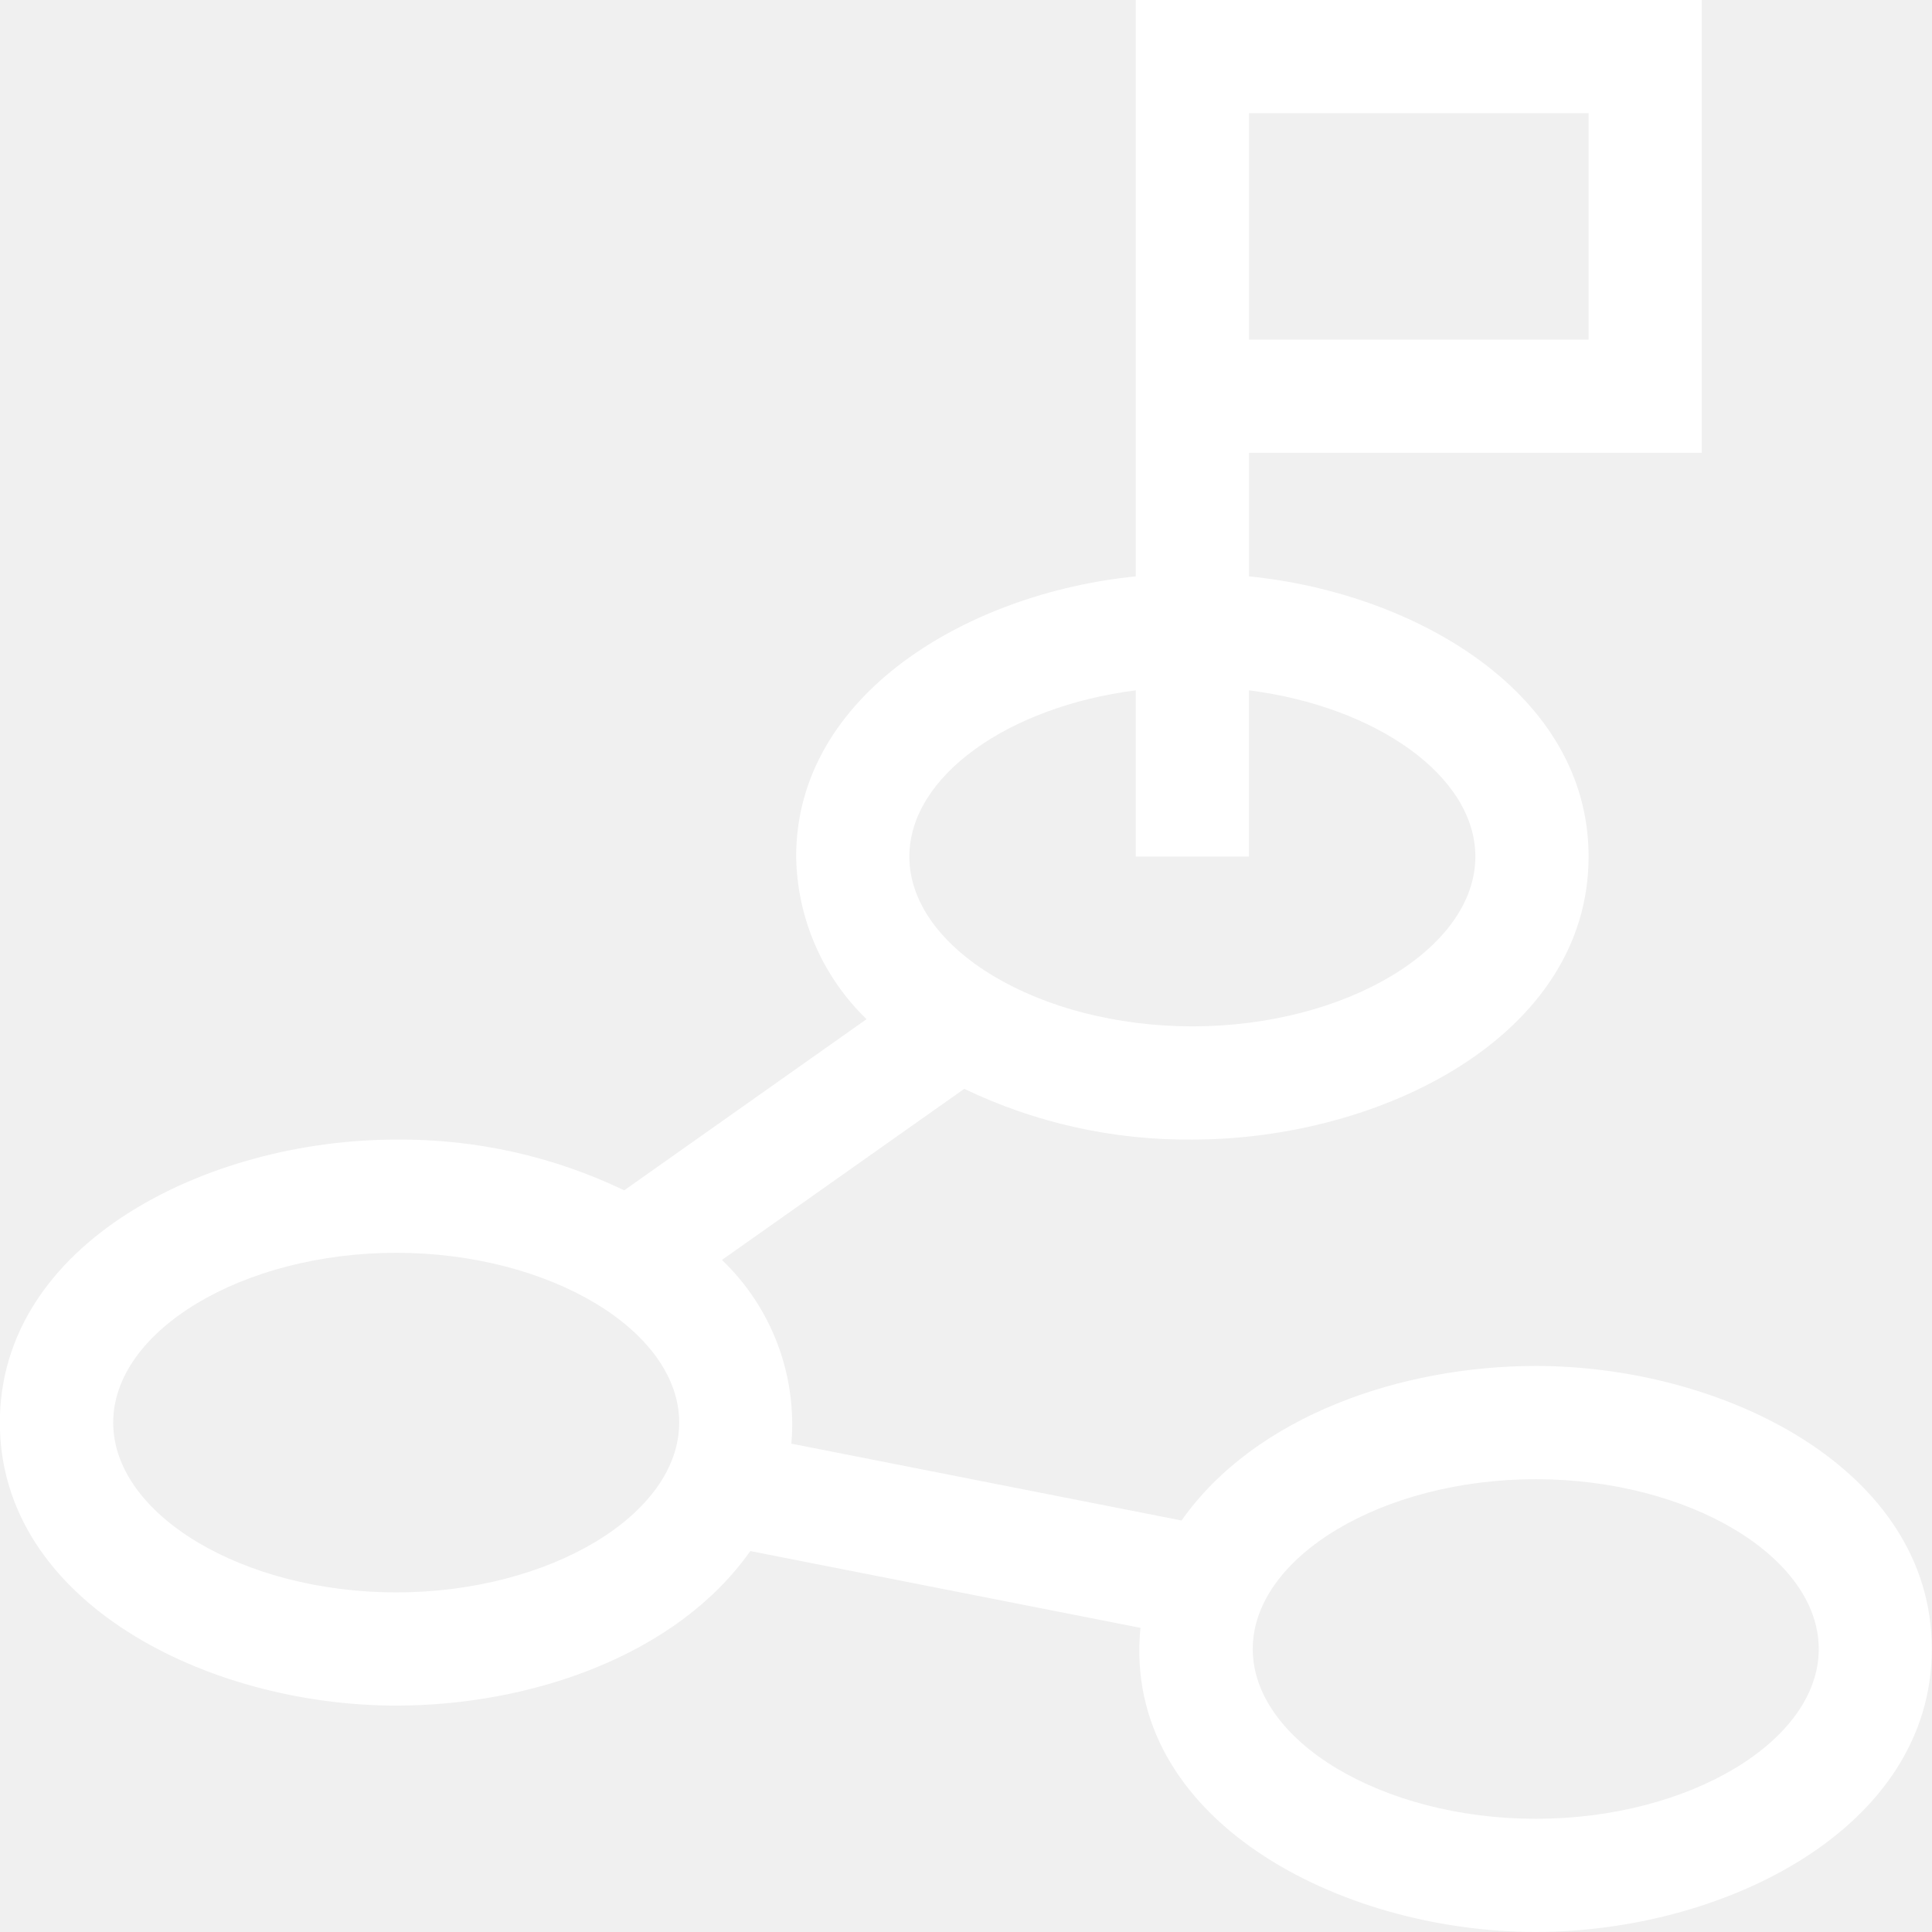
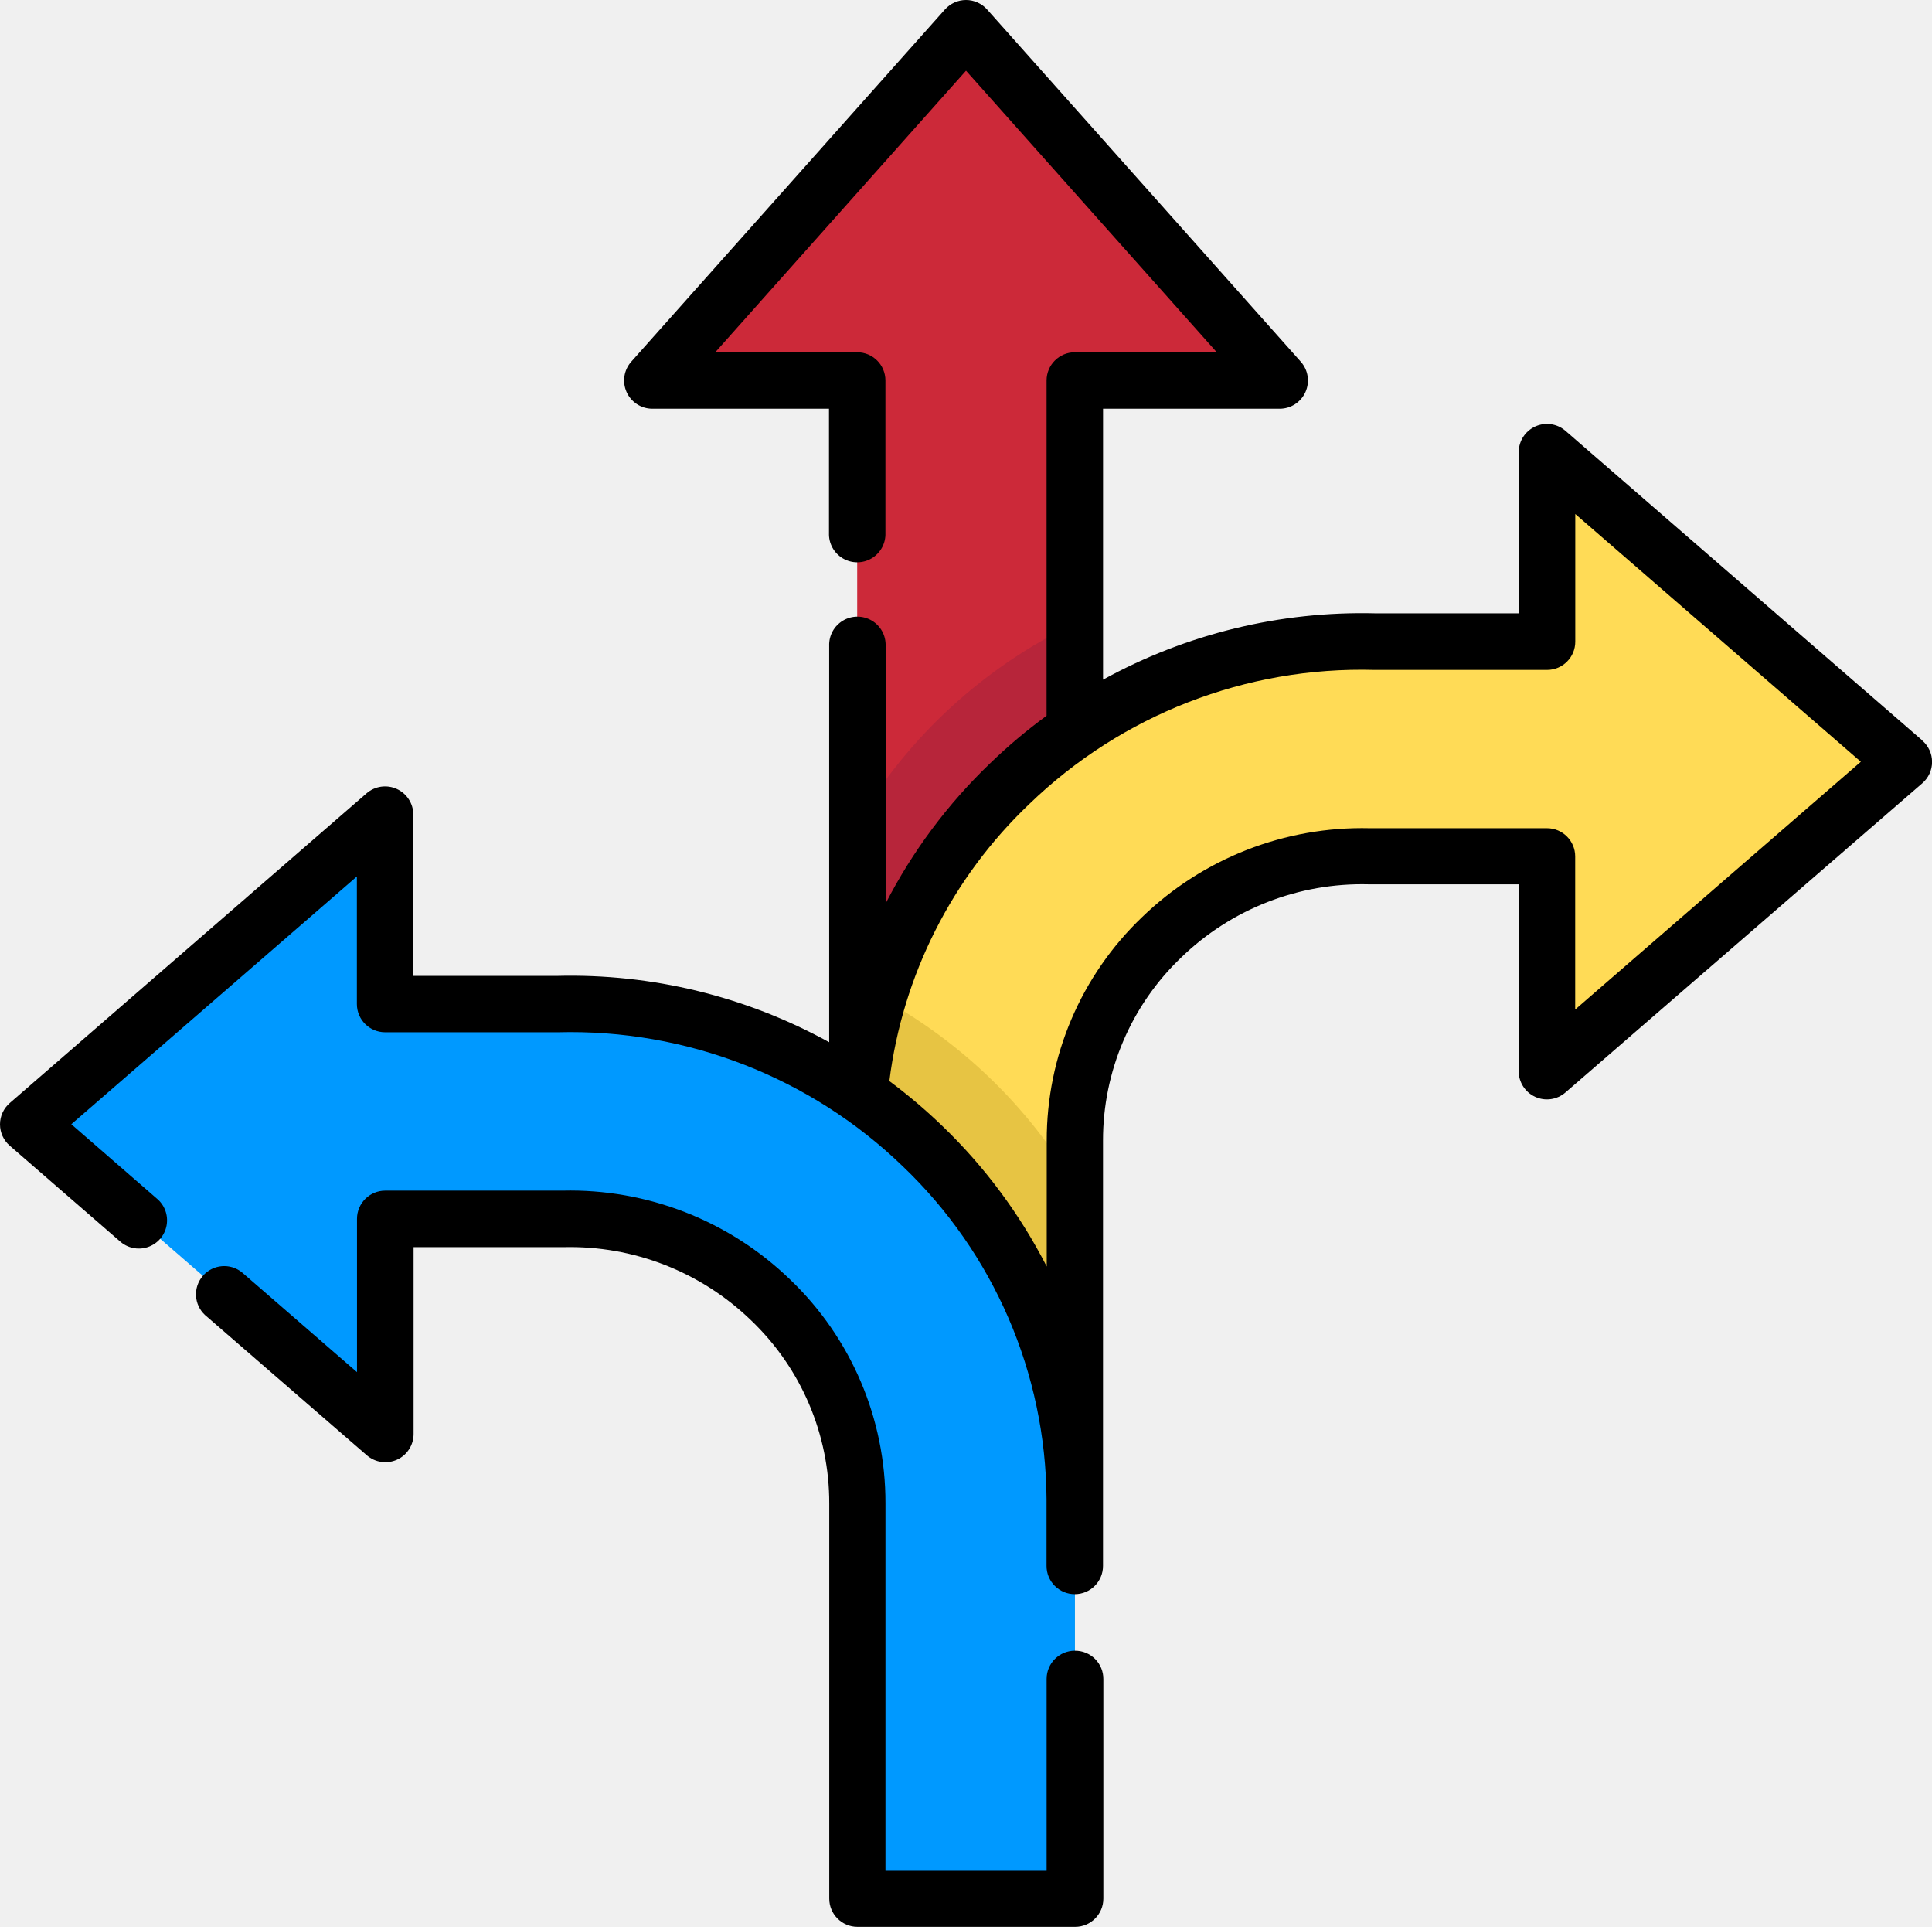
- <svg xmlns="http://www.w3.org/2000/svg" id="path" width="41.166" height="41.166" viewBox="0 0 41.166 41.166">
-   <path id="Path_7" data-name="Path 7" d="M32.724,29.105c-2.844,0-5.971,1.052-7.548,3.293l-8.314-1.637a4.844,4.844,0,0,0-1.479-3.915L20.546,23.2a10.982,10.982,0,0,0,4.861,1.081c4.013,0,8.442-2.2,8.442-6.03,0-3.469-3.672-5.613-7.236-5.97V9.648h9.648V0H24.2V12.281c-3.569.357-7.236,2.515-7.236,5.97a4.917,4.917,0,0,0,1.5,3.465L13.3,25.363a10.982,10.982,0,0,0-4.861-1.081c-4.013,0-8.442,2.2-8.442,6.03s4.432,6.03,8.442,6.03c2.867,0,5.981-1.065,7.548-3.293L24.3,34.685c-.4,4.081,4.243,6.48,8.42,6.48,4.013,0,8.442-2.2,8.442-6.03S36.734,29.105,32.724,29.105ZM26.613,2.412h7.236V7.236H26.613ZM24.2,14.709v3.542h2.412V14.709c2.714.346,4.824,1.828,4.824,3.542,0,1.961-2.761,3.618-6.03,3.618s-6.03-1.657-6.03-3.618C19.377,16.537,21.487,15.055,24.2,14.709ZM8.442,33.93c-3.269,0-6.03-1.657-6.03-3.618s2.761-3.618,6.03-3.618,6.03,1.657,6.03,3.618S11.711,33.93,8.442,33.93Zm24.281,4.824c-3.269,0-6.03-1.657-6.03-3.618s2.761-3.618,6.03-3.618,6.03,1.657,6.03,3.618S35.992,38.754,32.724,38.754Z" fill="#fff" />
+ <svg xmlns="http://www.w3.org/2000/svg" width="50.151" height="50" viewBox="0 0 50.151 50">
+   <g id="turn" transform="translate(0 -0.773)">
+     <path id="Path_64" data-name="Path 64" d="M172.875,17.394l8.143-9.142,8.143,9.142h-5.319V56.787h-5.649V17.394Z" transform="translate(-155.942 -6.746)" fill="#cc2939" />
+     <path id="Path_65" data-name="Path 65" d="M232.822,165.925a13.22,13.22,0,0,0-5.649,5.178v27.912h5.649v-33.09h0Z" transform="translate(-204.921 -148.975)" fill="#b7253a" />
+     <path id="Path_66" data-name="Path 66" d="M232.809,158.1V138.438a7.28,7.28,0,0,1,2.253-5.281,7.485,7.485,0,0,1,5.392-2.1l4.611,0v5.583l9.264-8.036-9.264-8.036v4.916h-4.471a13.134,13.134,0,0,0-9.48,3.687,12.775,12.775,0,0,0-3.954,9.268V158.1Z" transform="translate(-204.909 -108.059)" fill="#ffdb56" />
+     <path id="Path_67" data-name="Path 67" d="M227.159,288.231h5.649V269.726a13.229,13.229,0,0,0-5.1-4.9,12.86,12.86,0,0,0-.552,3.741v19.661Z" transform="translate(-204.908 -238.191)" fill="#e7c443" />
+     <path id="Path_68" data-name="Path 68" d="M29,244.732V234.478a7.28,7.28,0,0,0-2.253-5.281,7.485,7.485,0,0,0-5.392-2.1l-4.611,0v5.583l-9.264-8.036,9.264-8.036v4.916h4.471a13.134,13.134,0,0,1,9.48,3.687,12.775,12.775,0,0,1,3.954,9.268v10.254H29Z" transform="translate(-6.746 -194.692)" fill="#09f" />
+     <path id="Path_69" data-name="Path 69" d="M49.9,19.989l-9.264-8.036a.733.733,0,0,0-1.213.553v4.184H35.7a13.931,13.931,0,0,0-7.067,1.722V11.38h4.586a.733.733,0,0,0,.547-1.22L25.623,1.018a.733.733,0,0,0-1.094,0L16.386,10.16a.733.733,0,0,0,.547,1.22h4.586v3.226a.733.733,0,1,0,1.465,0V10.648a.733.733,0,0,0-.733-.733H18.567l6.509-7.308,6.509,7.308H27.9a.733.733,0,0,0-.733.733v8.7A14.036,14.036,0,0,0,25.7,20.584a13.723,13.723,0,0,0-2.711,3.637V17.536a.733.733,0,1,0-1.465,0V27.821A13.908,13.908,0,0,0,14.453,26.1H10.729V21.914a.733.733,0,0,0-1.213-.553L.253,29.4a.732.732,0,0,0,0,1.107l2.853,2.475a.733.733,0,1,0,.96-1.107L1.851,29.95l7.413-6.43V26.83a.733.733,0,0,0,.732.733h4.487a12.413,12.413,0,0,1,8.955,3.482,12.048,12.048,0,0,1,3.728,8.633v1.736a.733.733,0,0,0,.733.733h0a.733.733,0,0,0,.733-.733v-1.63c0-.036,0-.071,0-.107v-9.3a6.554,6.554,0,0,1,2.029-4.754,6.747,6.747,0,0,1,4.868-1.9h3.893v4.85a.733.733,0,0,0,1.213.553L49.9,21.1a.732.732,0,0,0,0-1.107Zm-9.011,6.984V23a.733.733,0,0,0-.733-.733h0l-4.6,0a8.223,8.223,0,0,0-5.908,2.306,8.006,8.006,0,0,0-2.477,5.808v3.262a13.731,13.731,0,0,0-2.711-3.649,14.086,14.086,0,0,0-1.374-1.165,11.977,11.977,0,0,1,3.631-7.188,12.4,12.4,0,0,1,8.963-3.482h4.479a.733.733,0,0,0,.732-.733V14.112l7.413,6.43Z" />
+     <path id="Path_70" data-name="Path 70" d="M74.567,328.146a.733.733,0,0,0-.733.733v4.961H69.651v-9.521a8.006,8.006,0,0,0-2.477-5.808,8.213,8.213,0,0,0-5.908-2.306l-4.6,0h0a.733.733,0,0,0-.733.733v3.978l-2.984-2.588a.733.733,0,0,0-.96,1.107l4.2,3.64a.733.733,0,0,0,1.213-.553v-4.85h3.893a6.757,6.757,0,0,1,4.868,1.9,6.553,6.553,0,0,1,2.029,4.754v10.254a.733.733,0,0,0,.733.733h5.649a.733.733,0,0,0,.733-.733v-5.694A.732.732,0,0,0,74.567,328.146Z" transform="translate(-46.666 -284.532)" />
+   </g>
</svg>
